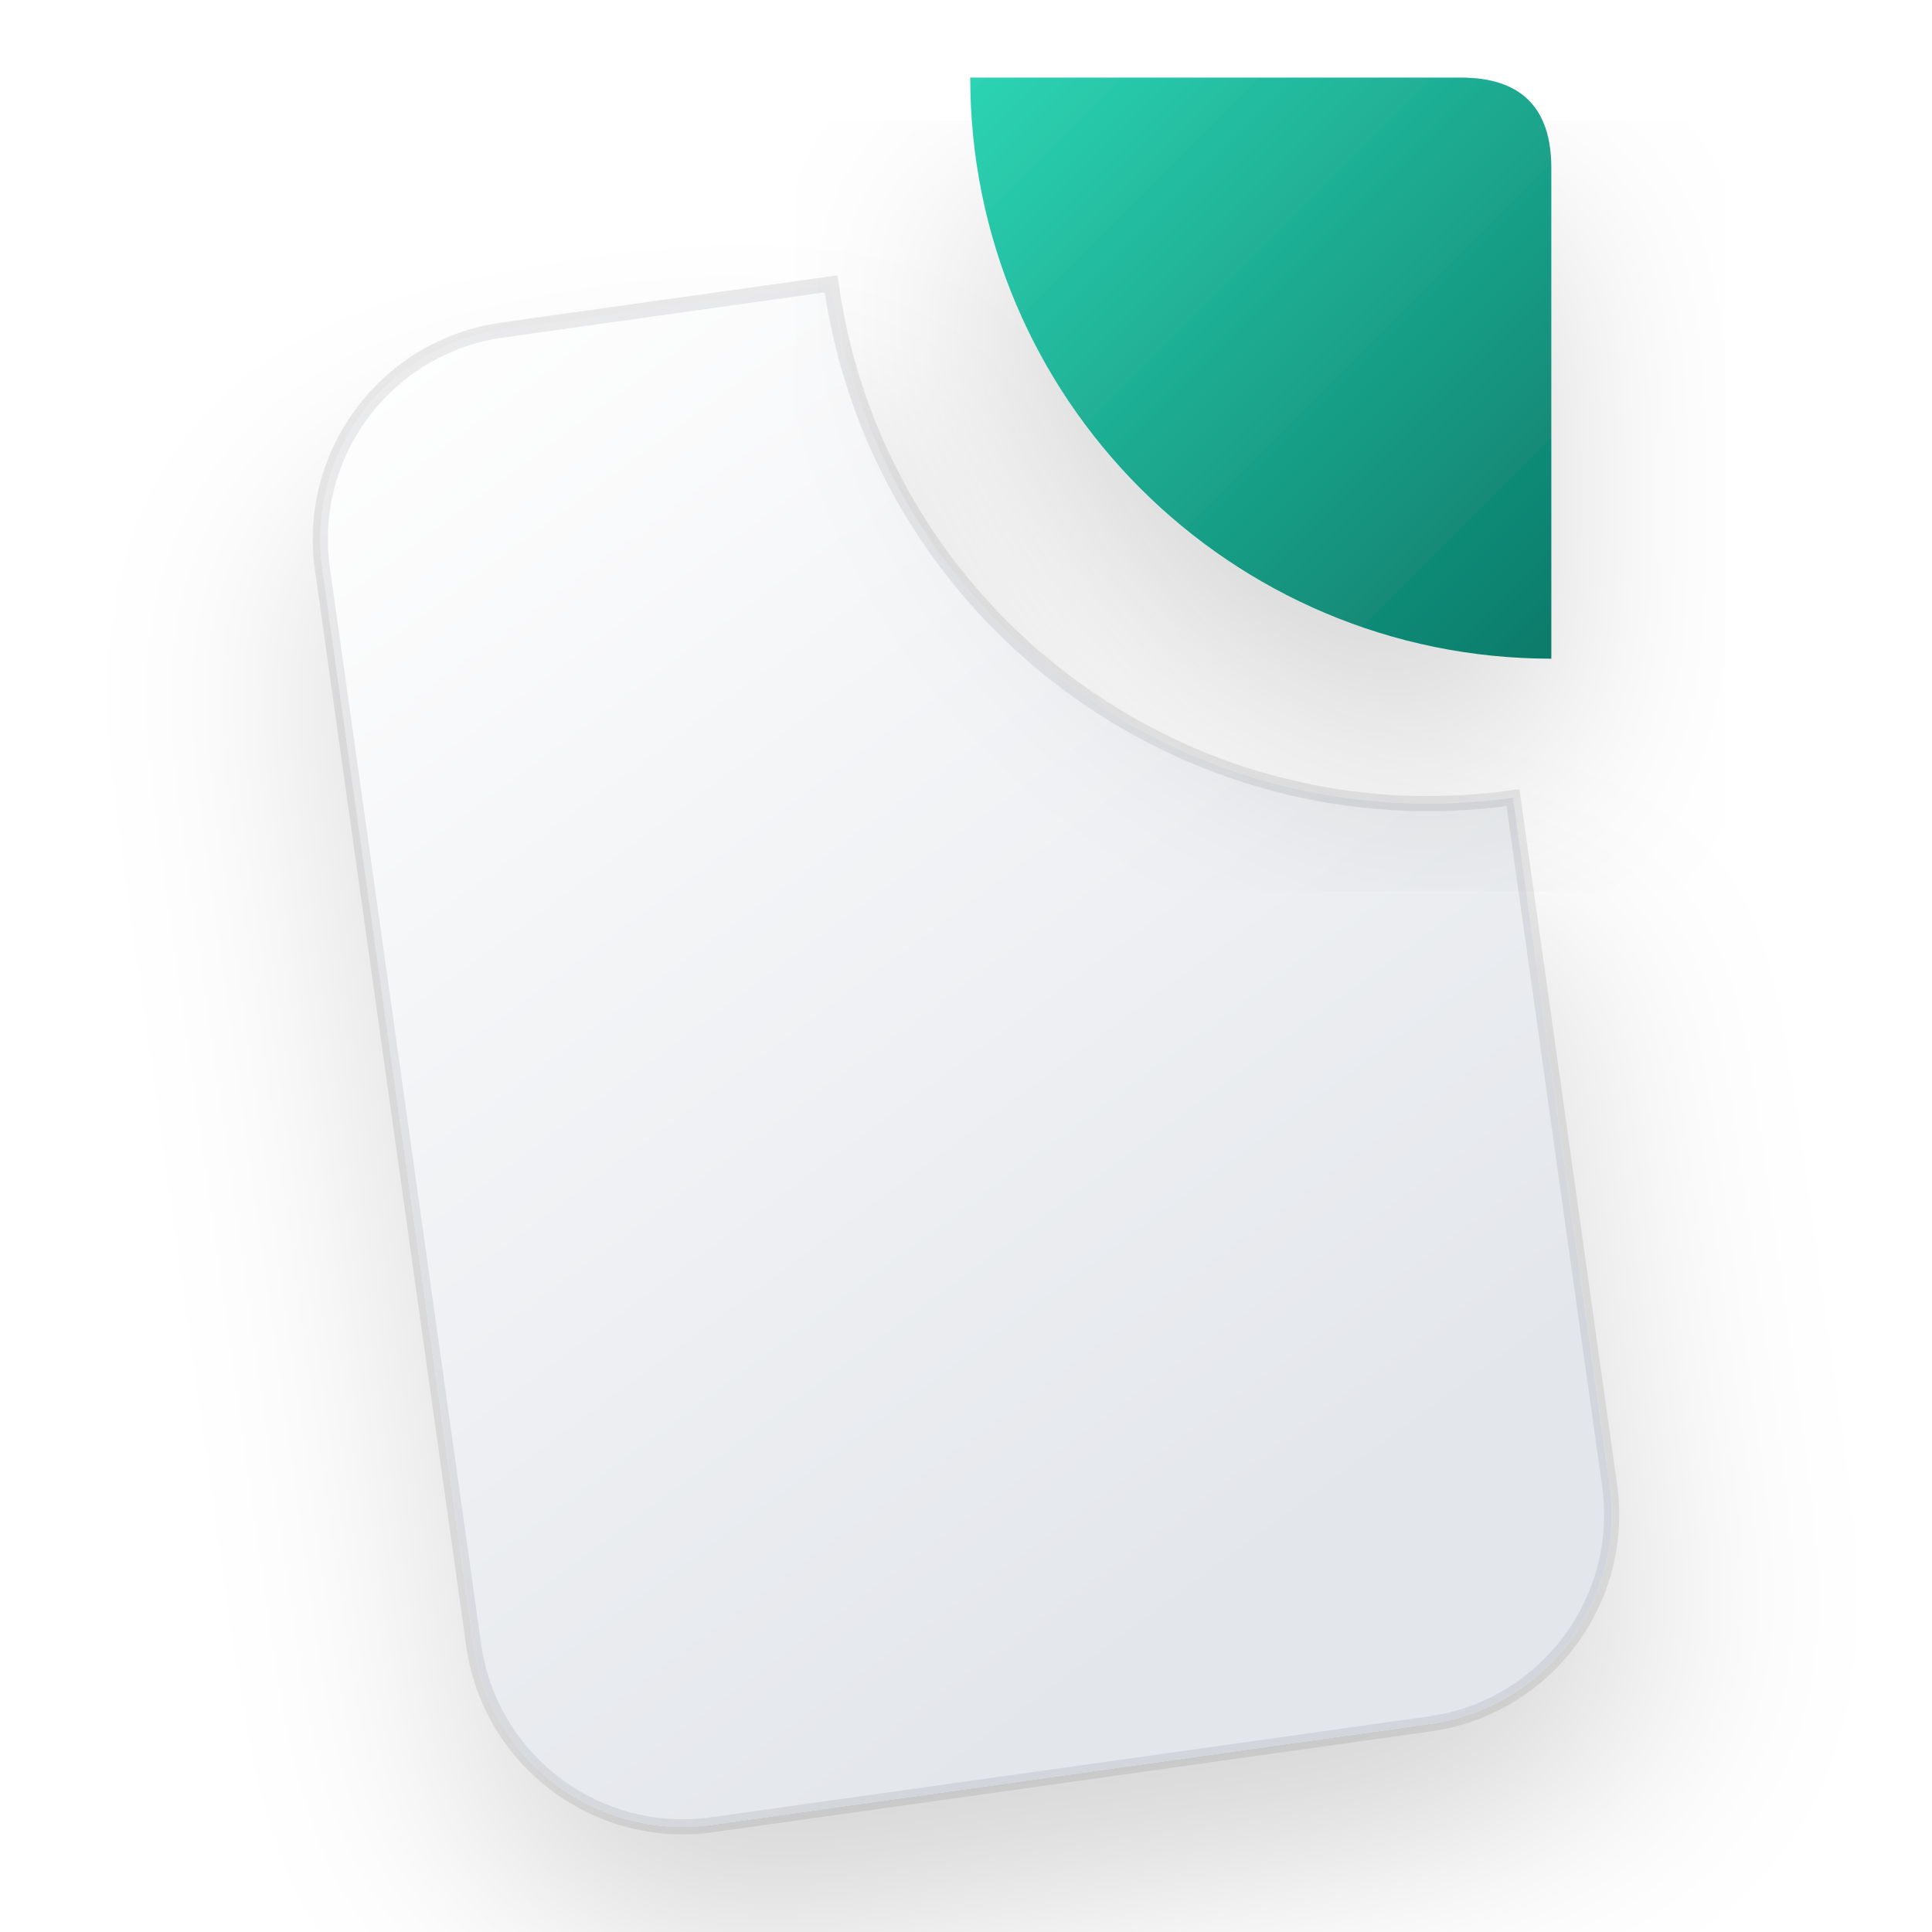
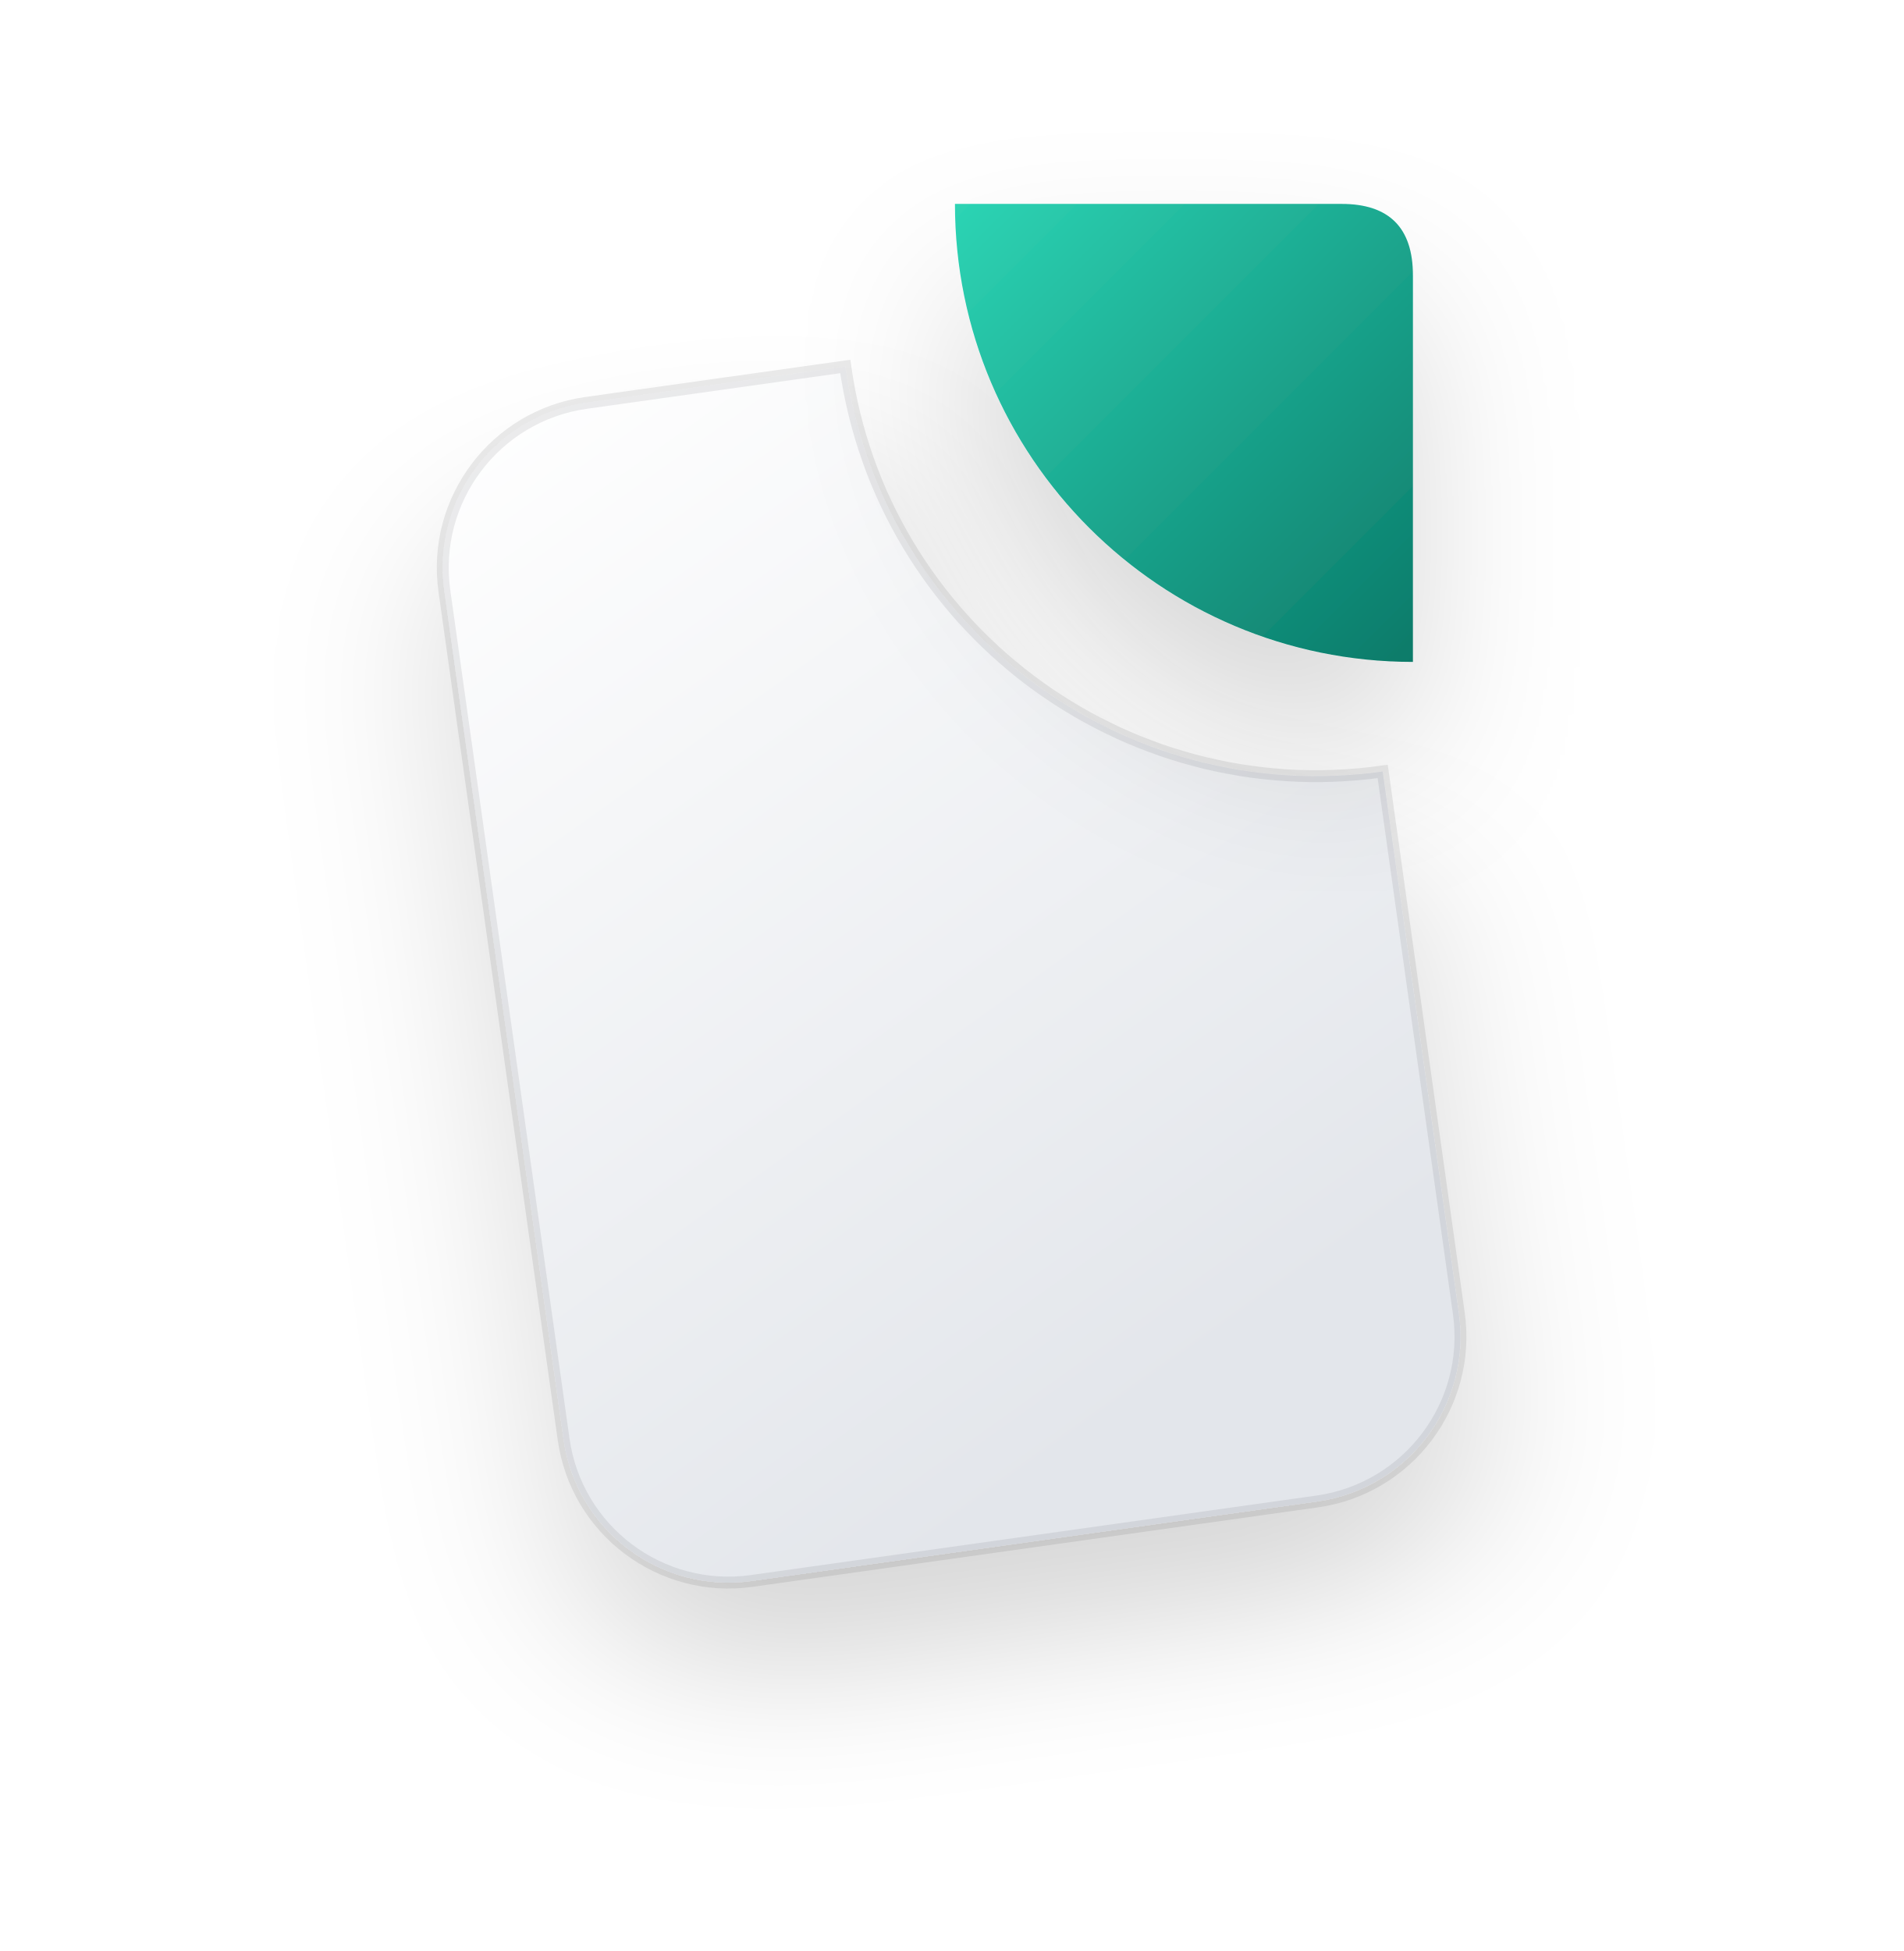
- <svg xmlns="http://www.w3.org/2000/svg" viewBox="0 0 64 64">
+ <svg xmlns="http://www.w3.org/2000/svg" viewBox="-8 -6 80 82">
  <defs>
    <linearGradient id="page" x1="0" y1="0" x2="0.4" y2="1">
      <stop offset="0" stop-color="#FFFFFF" />
      <stop offset="1" stop-color="#E3E6EB" />
    </linearGradient>
    <linearGradient id="slice" x1="0" y1="0" x2="1" y2="1">
      <stop offset="0" stop-color="#2DD4B4" />
      <stop offset="1" stop-color="#0B7A69" />
    </linearGradient>
-     <filter id="shadow" x="-30%" y="-30%" width="160%" height="170%">
+     <filter id="shadow" x="-40%" y="-40%" width="180%" height="190%">
      <feDropShadow dx="0" dy="1.2" stdDeviation="1" flood-color="#14161E" flood-opacity="0.18" />
      <feDropShadow dx="0" dy="4" stdDeviation="3.5" flood-color="#14161E" flood-opacity="0.16" />
    </filter>
  </defs>
  <g transform="translate(2 1.02)">
    <path filter="url(#shadow)" fill="url(#page)" stroke="#14161E" stroke-opacity="0.08" stroke-width="0.5" d="M18 8H29A20 20 0 0 0 49 28V51A7 7 0 0 1 42 58H18A7 7 0 0 1 11 51V15A7 7 0 0 1 18 8Z" transform="rotate(-8 30 33)" />
    <path filter="url(#shadow)" fill="url(#slice)" d="M30.14 1.55H46.39Q49.39 1.55 49.39 4.55V20.8A19.25 19.25 0 0 1 30.14 1.55Z" />
  </g>
</svg>
